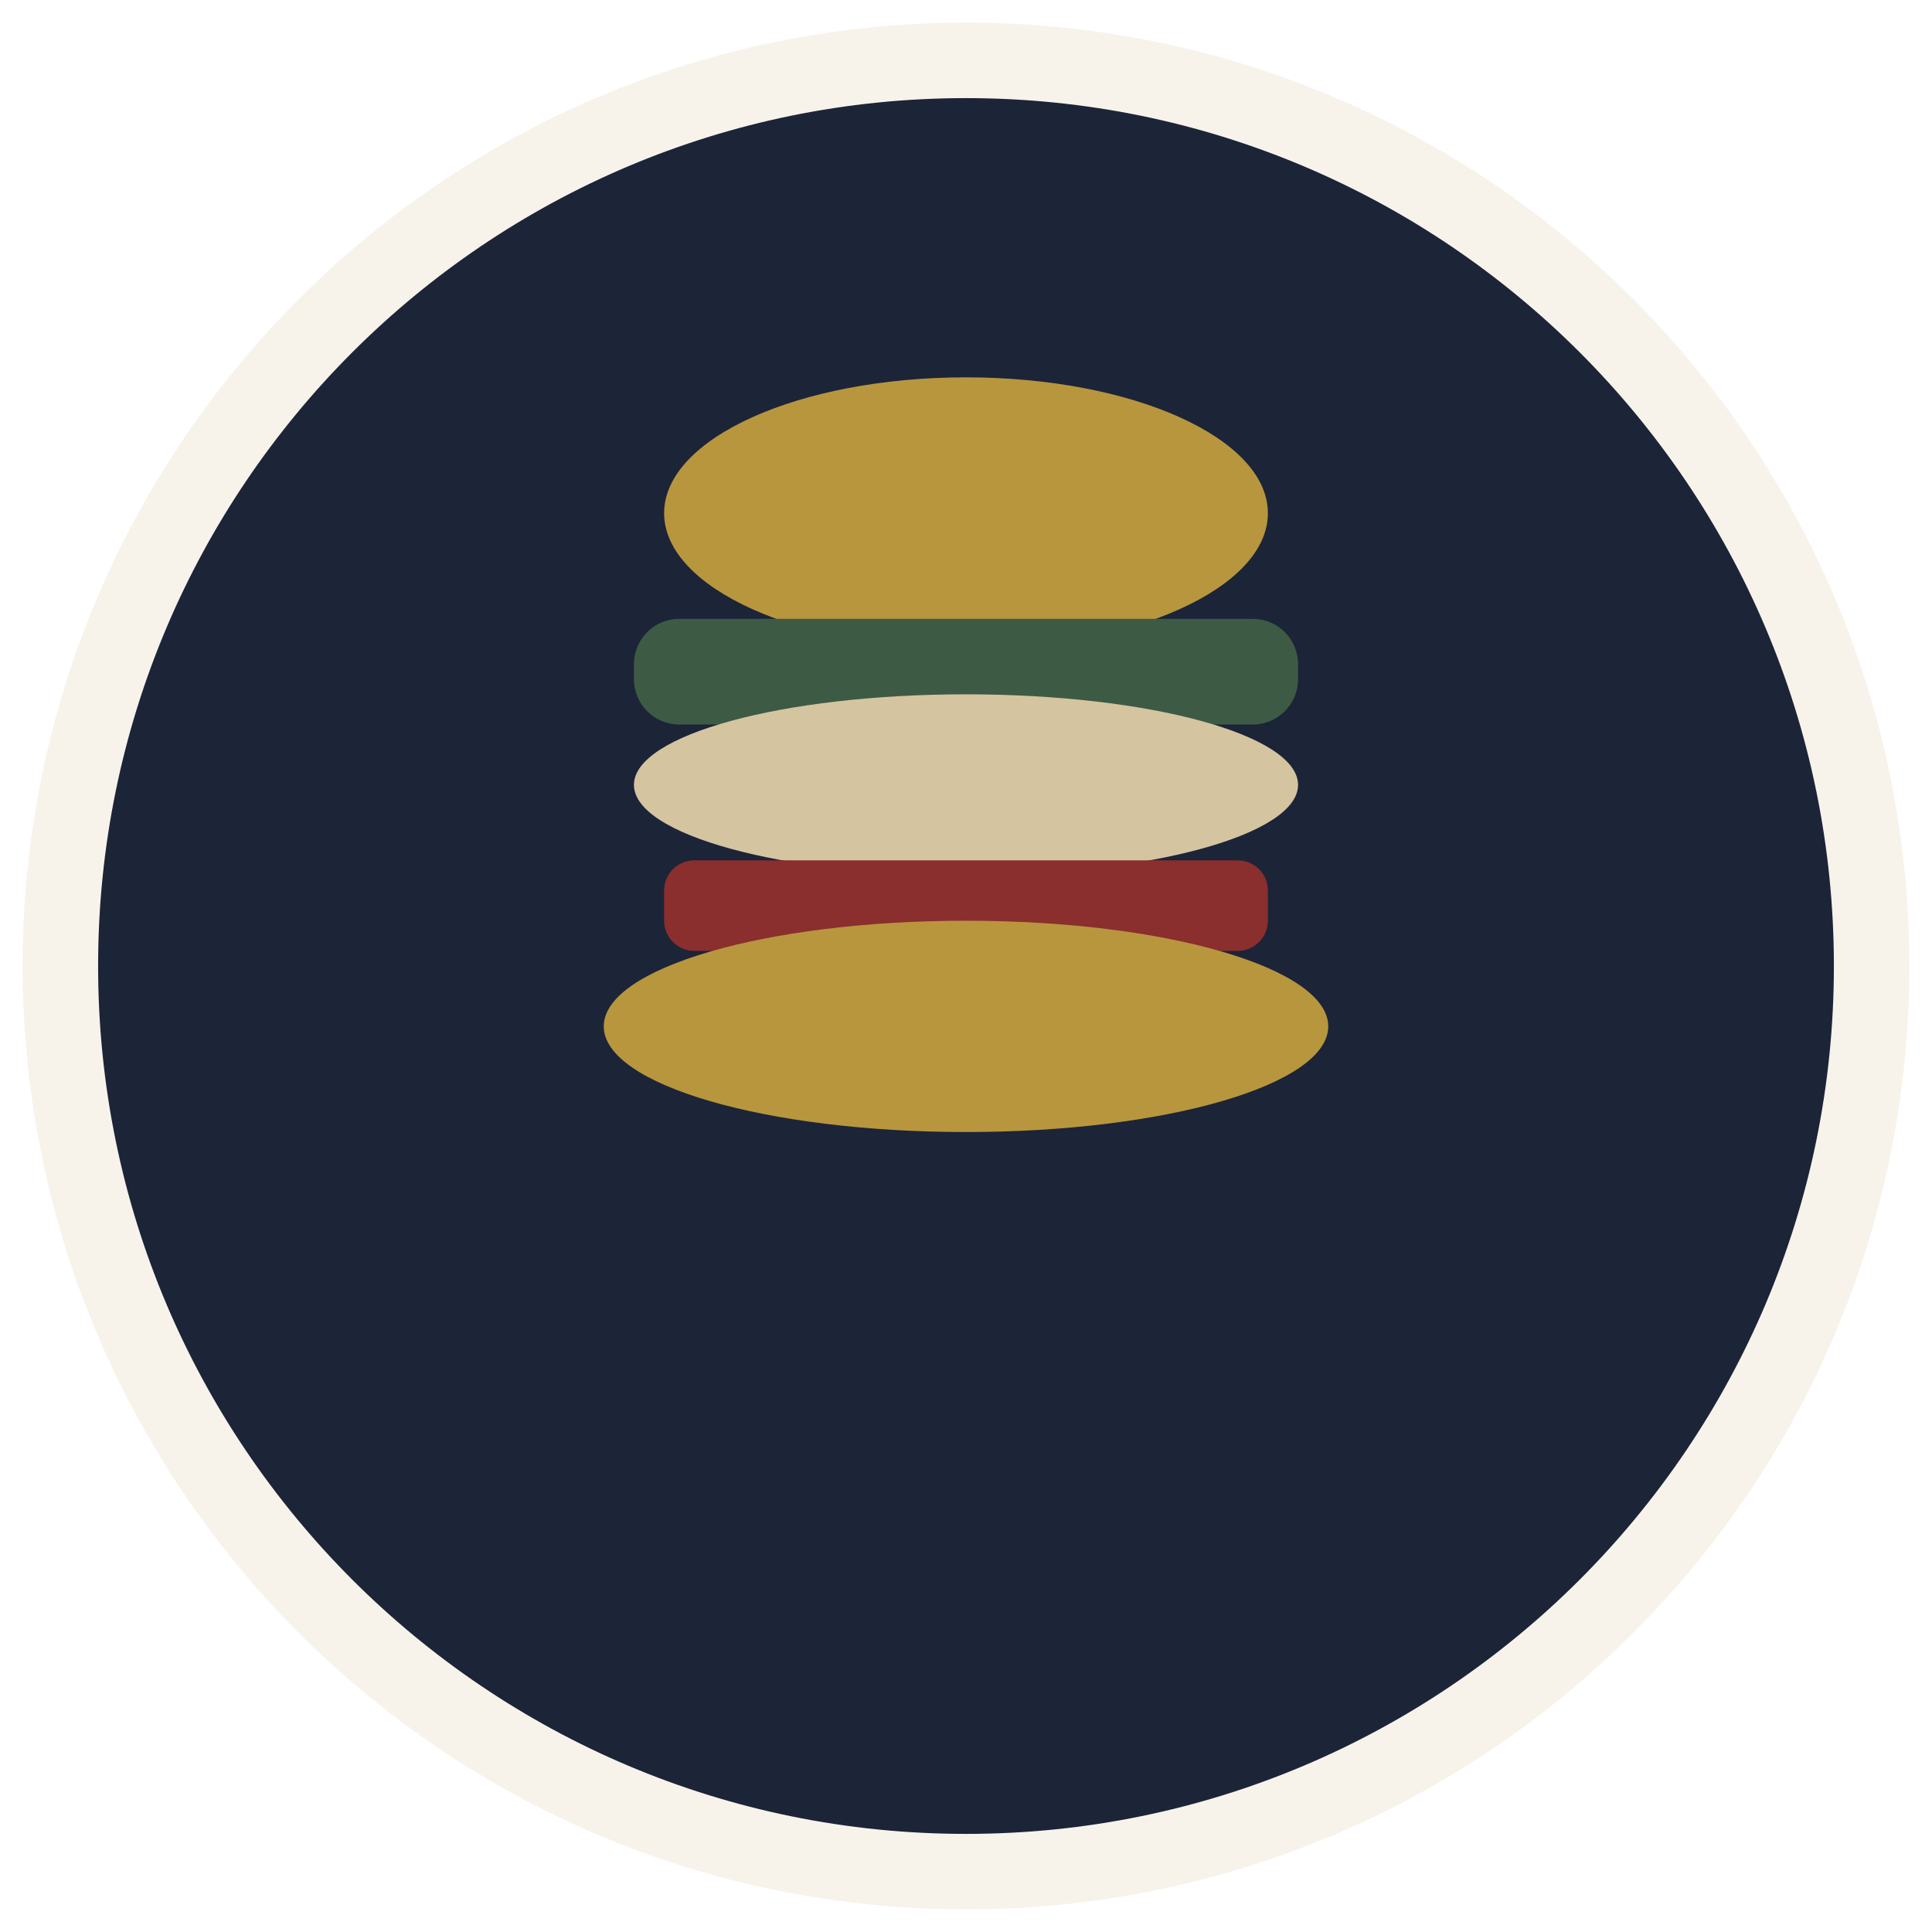
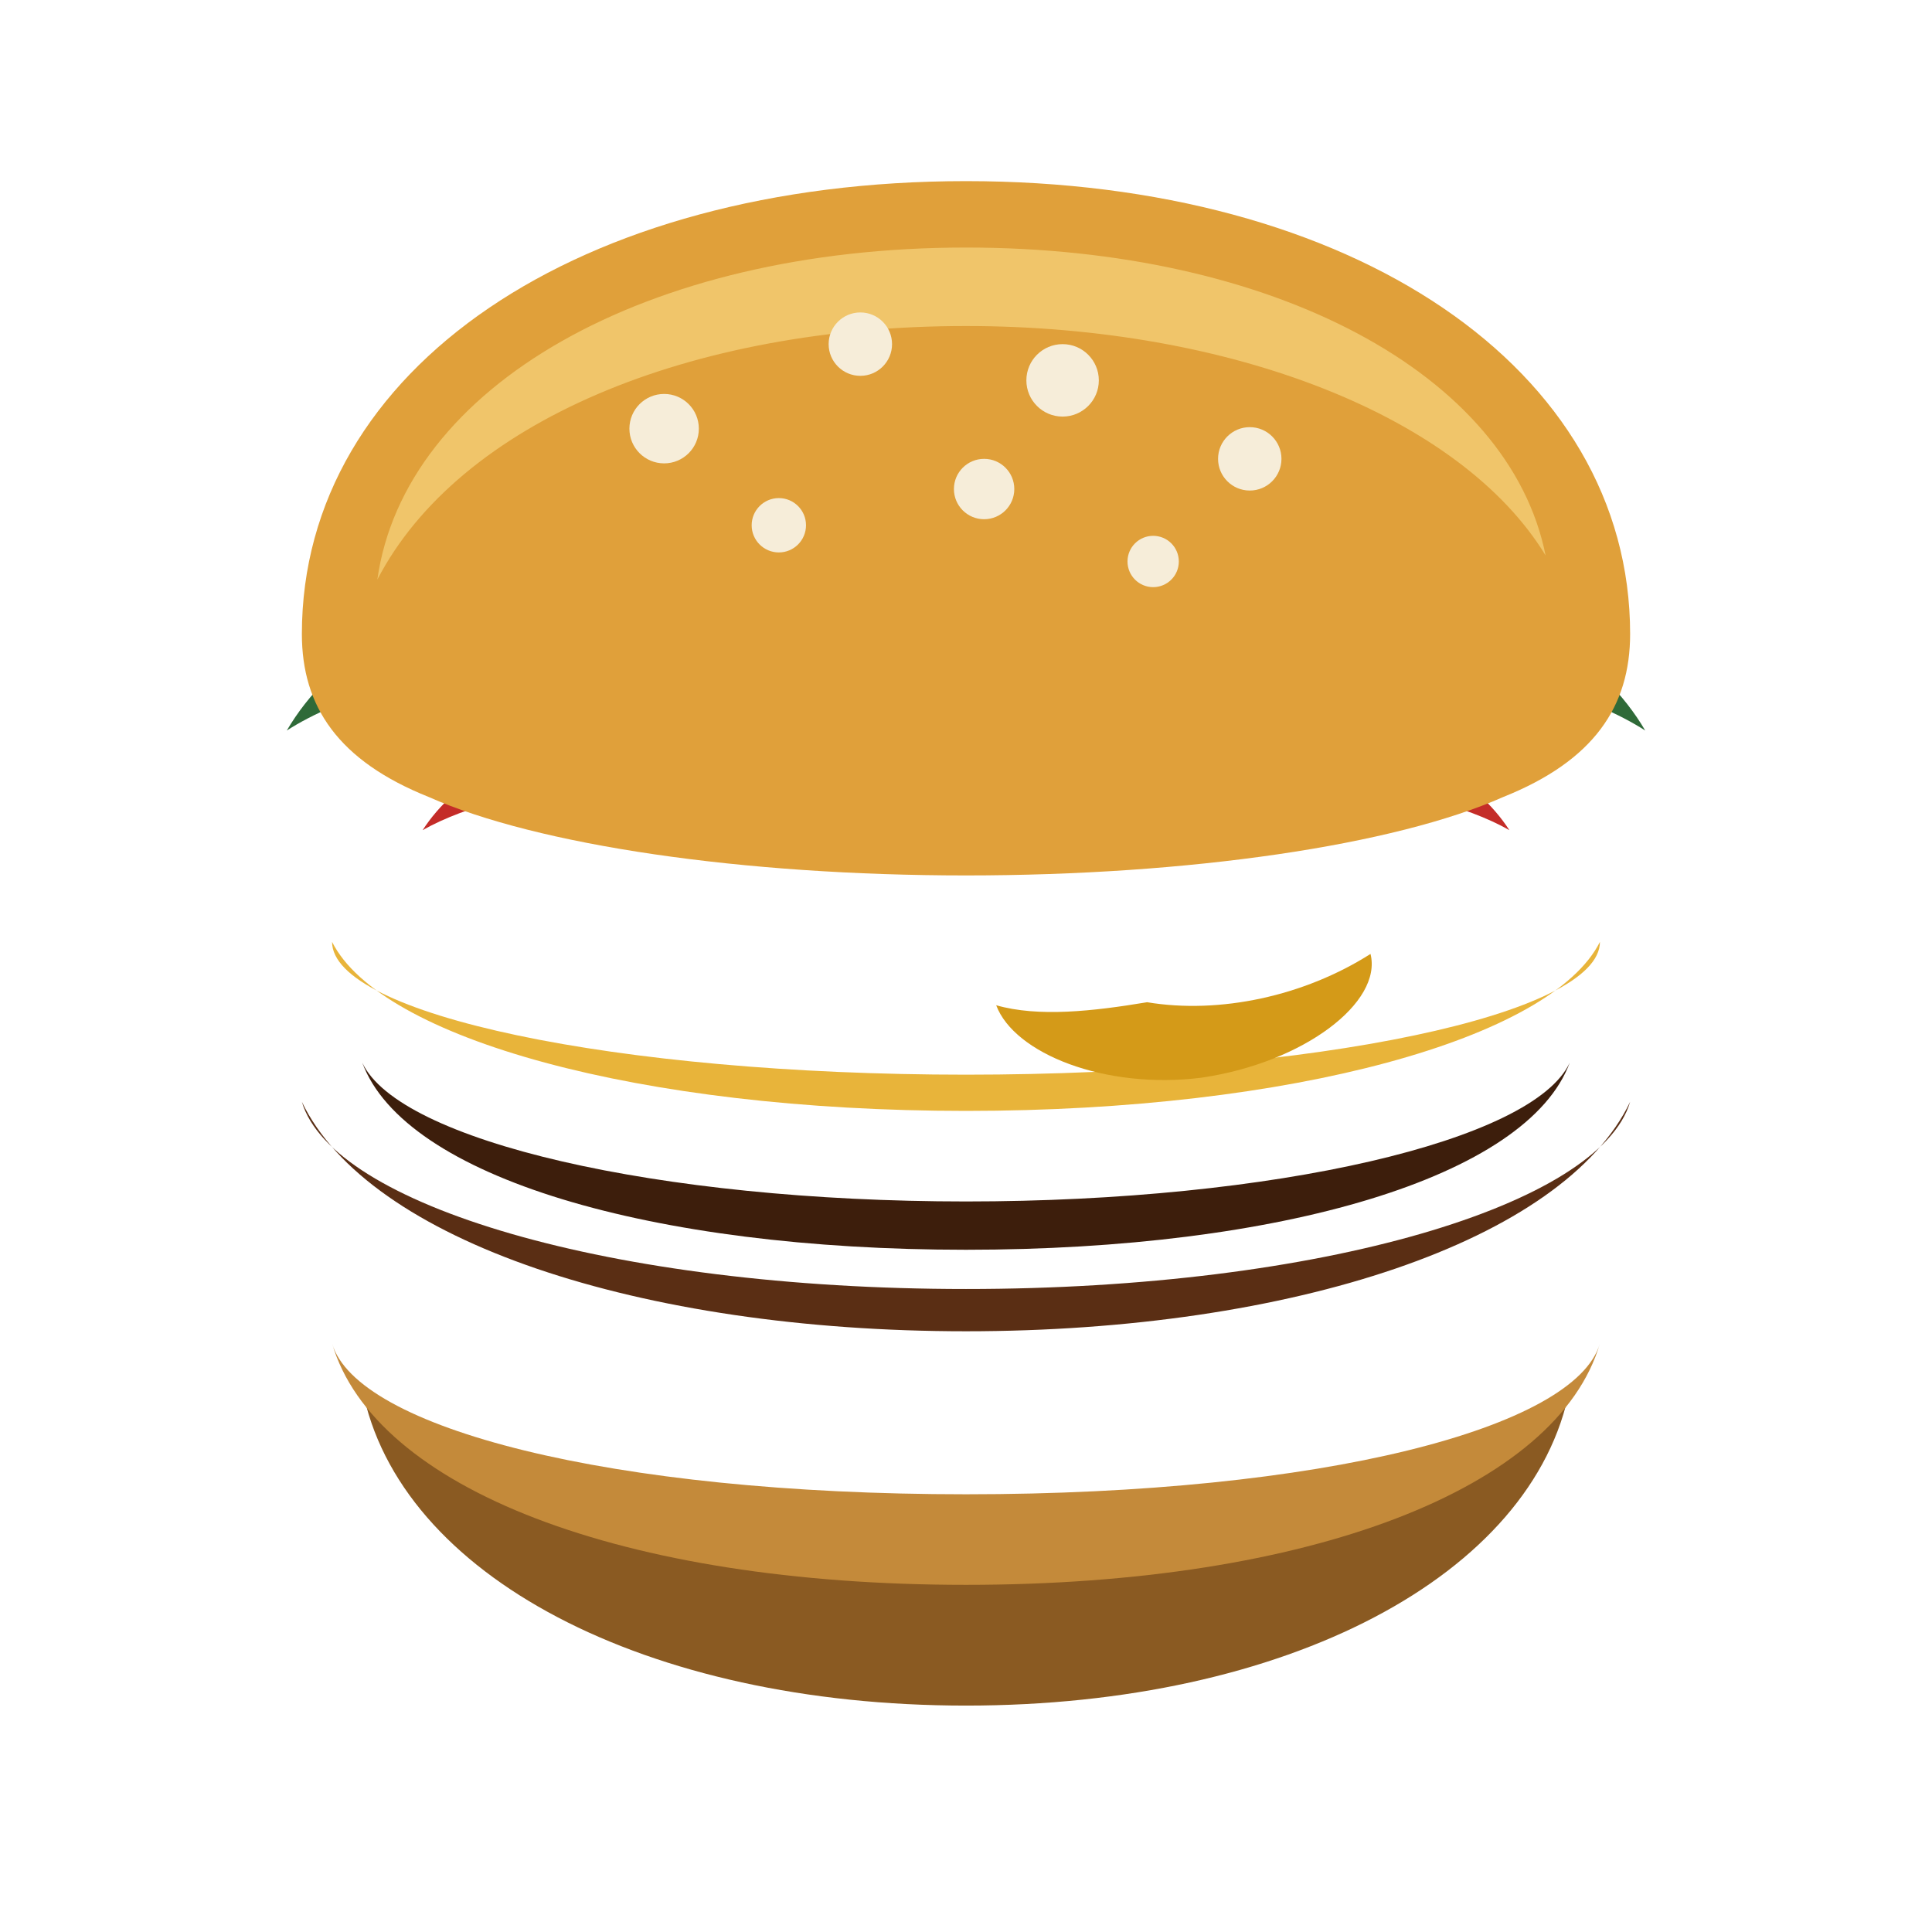
- <svg xmlns="http://www.w3.org/2000/svg" viewBox="0 0 64 64">
-   <circle cx="32" cy="32" r="30" fill="#1c2438" stroke="#f7f3eb" stroke-width="2.5" />
-   <ellipse cx="32" cy="17" rx="10" ry="4.5" fill="#b8963e" />
-   <rect x="21" y="20.5" width="22" height="3.5" rx="1.5" fill="#3d5a45" />
-   <ellipse cx="32" cy="26" rx="11" ry="3" fill="#d4c4a0" />
-   <rect x="22" y="28.5" width="20" height="3" rx="1" fill="#8b2e2e" />
-   <ellipse cx="32" cy="34" rx="12" ry="3.5" fill="#b8963e" />
+ <svg xmlns="http://www.w3.org/2000/svg" viewBox="0 0 64 64" fill="none">
+   <path d="M12 46c1.2 6.2 9.4 10.5 20 10.5S50.8 52.2 52 46c-1.5 2.4-9.6 4.2-20 4.2S13.5 48.4 12 46Z" fill="#8a5a22" />
+   <path d="M11 44.5c1.4 4.8 9.6 8 21 8s19.6-3.2 21-8c-.8 2.8-9.2 5-21 5s-20.2-2.2-21-5Z" fill="#c48a3a" />
+   <path d="M10 36.5c1 3.4 10.2 6.2 22 6.2s21-2.8 22-6.2c-2.2 4.6-11.2 7.6-22 7.6s-19.8-3-22-7.6Z" fill="#5a2e14" />
+   <path d="M12 35.2c1.2 2.6 9.8 4.6 20 4.6s18.8-2 20-4.6c-1.4 3.8-9.6 6.2-20 6.2s-18.6-2.4-20-6.2Z" fill="#3d1e0c" />
+   <path d="M11 31.2c0 2.4 9.4 4.4 21 4.4s21-2 21-4.4c-1.6 3.2-10.2 5.6-21 5.6s-19.4-2.4-21-5.6Z" fill="#e8b43a" />
+   <path d="M38 33.2c2.4.4 5.2-.2 7.4-1.6.4 1.6-2.2 3.6-5.6 4.1-3.2.4-6.2-.8-6.8-2.4 1.4.4 3.2.2 5-.1Z" fill="#d49a18" />
+   <path d="M14 27.5c2.2-3.4 8.4-4.6 18-4.6s15.8 1.2 18 4.6c-2.8-1.6-9.6-2.5-18-2.5s-15.2.9-18 2.5Z" fill="#c42c28" />
+   <path d="M16 26.2c1.8-1.2 7.6-2 16-2 8.2 0 14 .8 16 2-2.4-.8-8.2-1.4-16-1.4s-13.6.6-16 1.4Z" fill="#e24a3a" />
+   <path d="M9.5 24.2c2.8-4.8 11.6-7.4 22.5-7.4s19.7 2.6 22.5 7.4c-3.4-2.2-12-3.6-22.5-3.6s-19.1 1.4-22.5 3.6Z" fill="#2f6a38" />
+   <path d="M12 22.8c2.2-2.6 9.8-4.2 20-4.2s17.8 1.6 20 4.2c-3-1.5-10.4-2.5-20-2.5s-17 1-20 2.5Z" fill="#4a8a4e" />
+   <path d="M10 21C10 12.2 19.2 6 32 6s22 6.2 22 15c0 2.4-1.2 4.2-4.2 5.4C46.2 28 39.4 29 32 29s-14.2-1-17.8-2.6C11.2 25.2 10 23.4 10 21Z" fill="#e0a03a" />
+   <path d="M12.5 19.2C13.4 12.8 21.4 8.2 32 8.2c10.2 0 18 4.2 19.2 10.2-2.8-4.6-10.4-7.6-19.2-7.6-9.2 0-16.8 3.2-19.5 8.4Z" fill="#f0c56a" />
+   <circle cx="22" cy="14.2" r="1.15" fill="#f6edd9" />
+   <circle cx="28.5" cy="11.4" r="1.05" fill="#f6edd9" />
+   <circle cx="35.2" cy="12.6" r="1.2" fill="#f6edd9" />
+   <circle cx="41.4" cy="15.2" r="1.05" fill="#f6edd9" />
+   <circle cx="25.8" cy="17.4" r=".9" fill="#f6edd9" />
+   <circle cx="32.6" cy="16.2" r="1" fill="#f6edd9" />
+   <circle cx="38.2" cy="18.6" r=".85" fill="#f6edd9" />
</svg>
